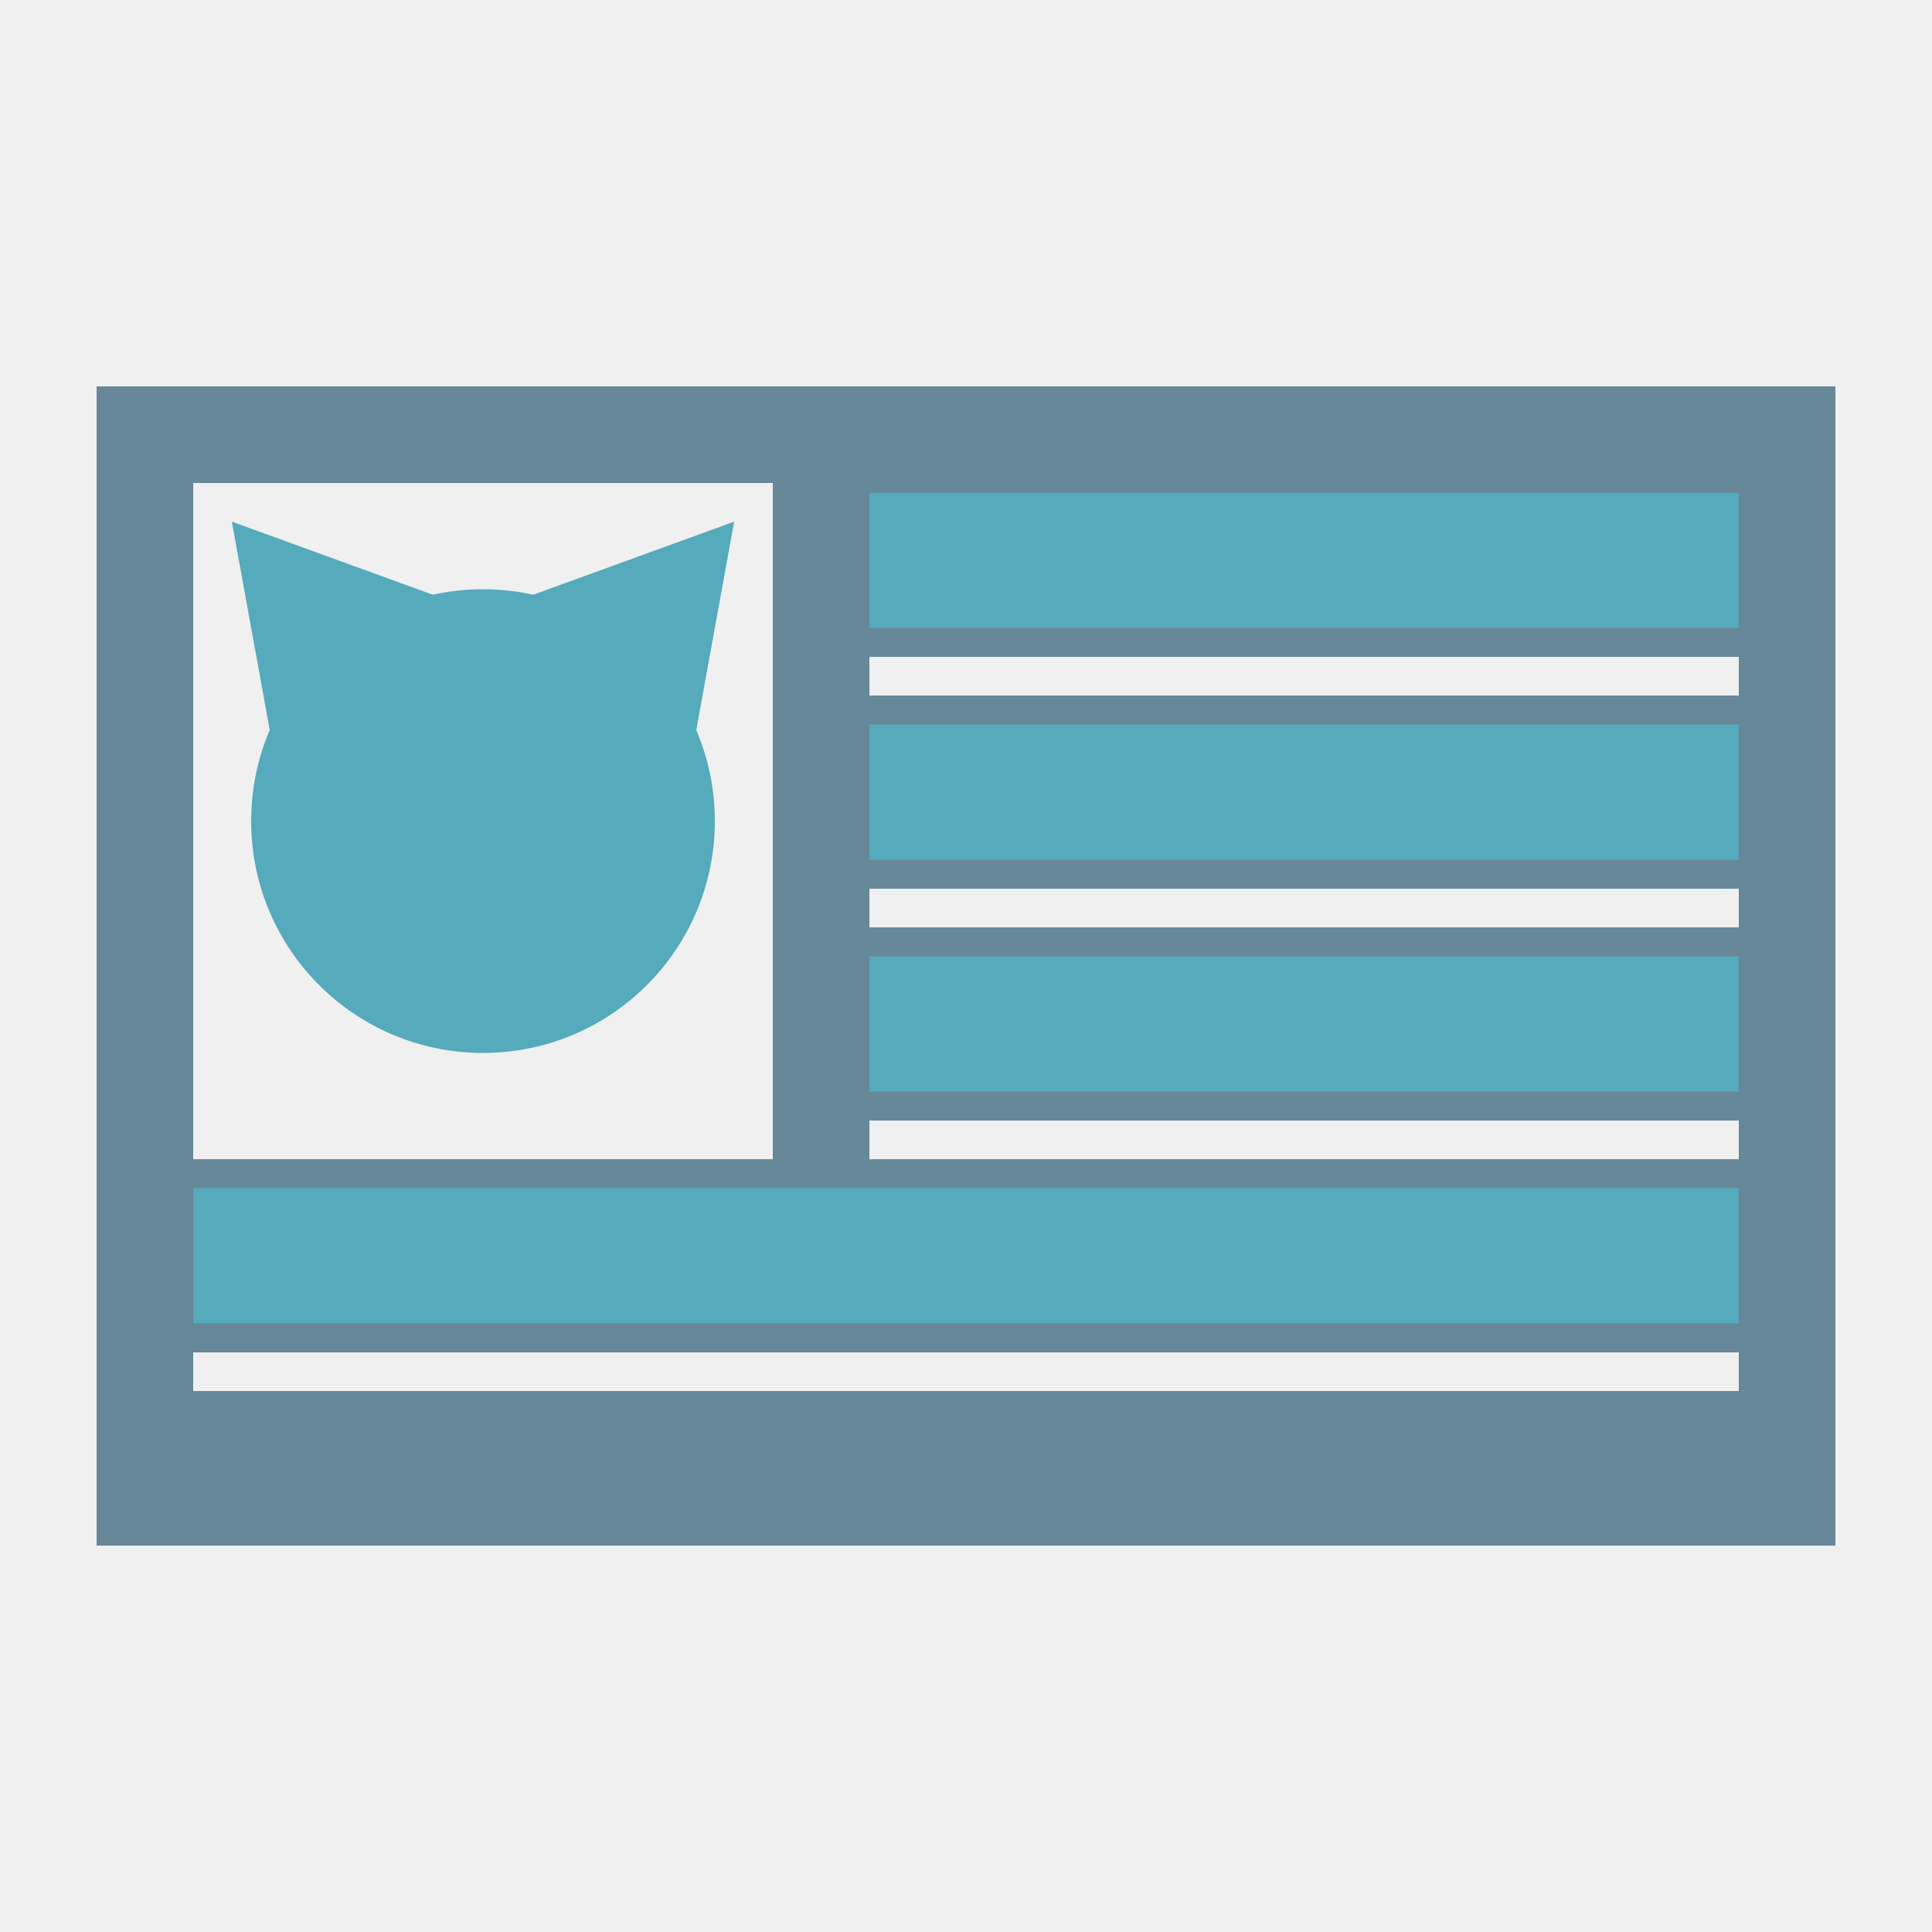
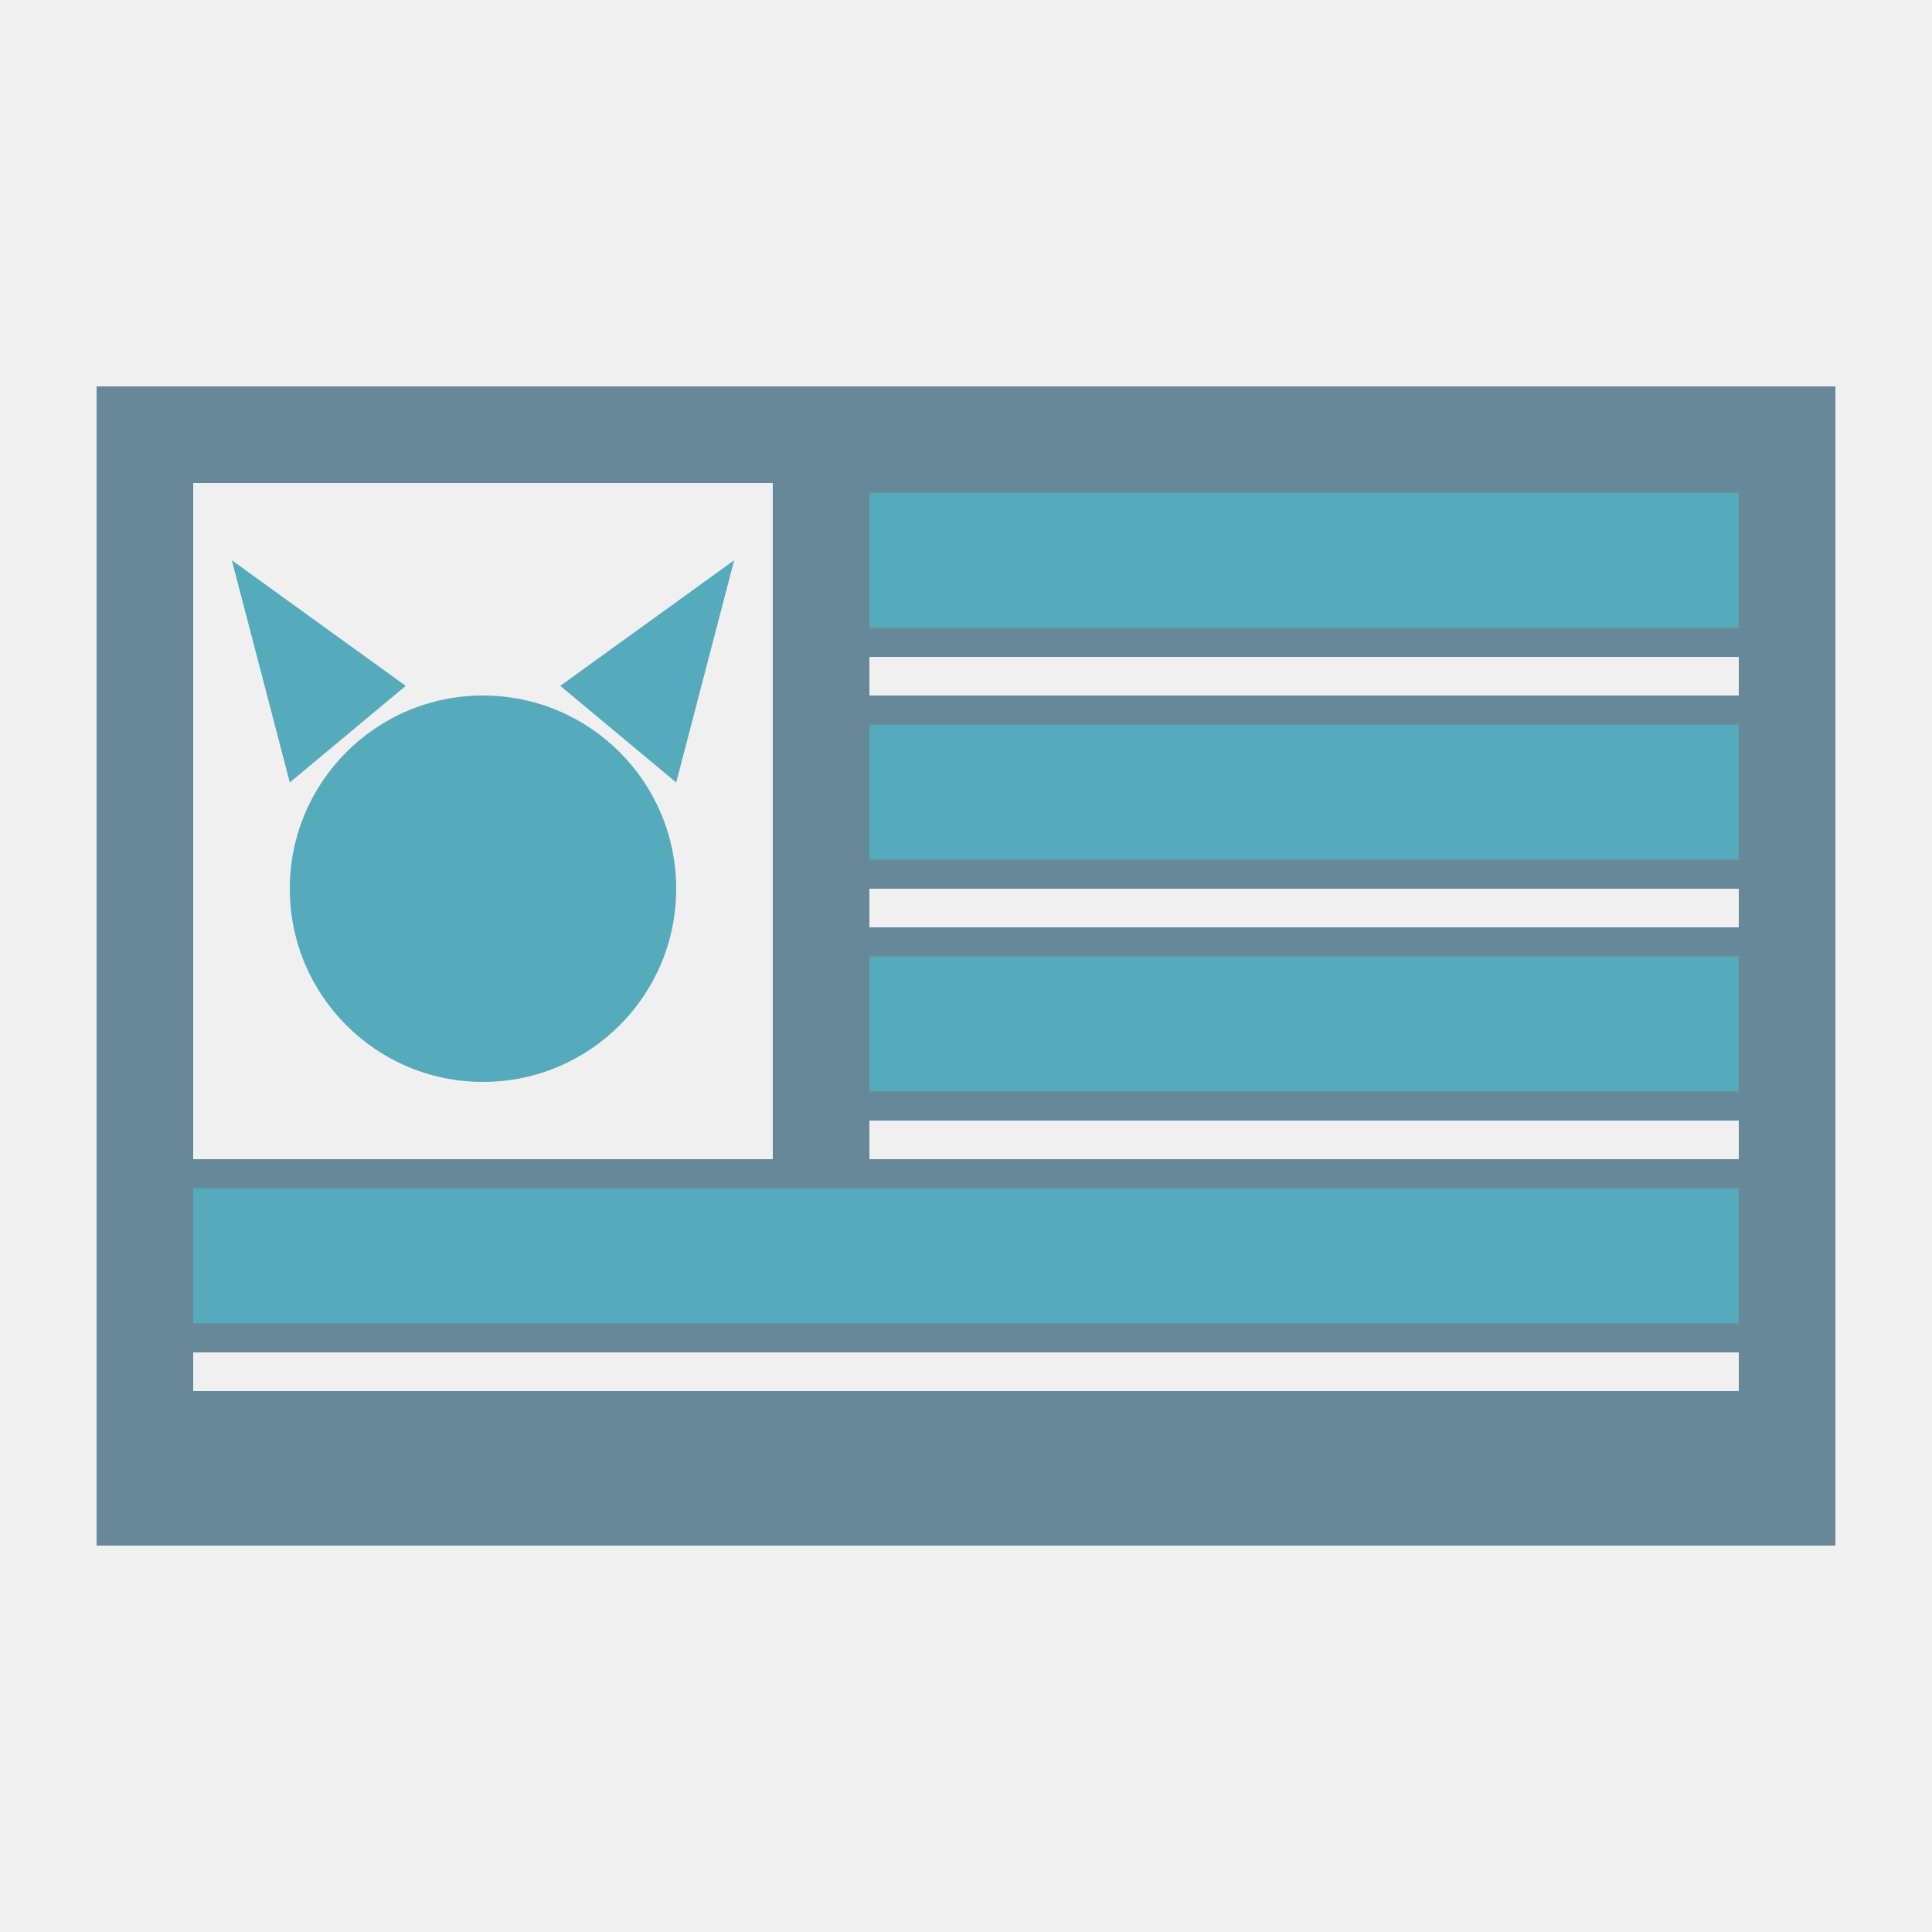
<svg xmlns="http://www.w3.org/2000/svg" class="icon icon-profile" viewBox="0 0 100 100">
  <defs>
-     <mask id="icon-profile-mask-fields">
+     <mask id="icon-mask-fields">
      <rect x="5" y="20" width="90" height="60" fill="white" />
      <rect x="10" y="25" width="30" height="35" fill="black" />
      <line x1="45" y1="35" x2="90" y2="35" stroke="black" stroke-width="2" />
      <line x1="45" y1="47" x2="90" y2="47" stroke="black" stroke-width="2" />
      <line x1="45" y1="59" x2="90" y2="59" stroke="black" stroke-width="2" />
      <line x1="10" y1="71" x2="90" y2="71" stroke="black" stroke-width="2" />
    </mask>
  </defs>
-   <g class="icon-main" color="#689">
-     <rect x="5" y="20" width="90" height="60" fill="currentColor" mask="url(#icon-profile-mask-fields)" />
+   <g class="icon-primary" color="#689">
+     <rect x="5" y="20" width="90" height="60" fill="currentColor" mask="url(#icon-mask-fields)" />
  </g>
-   <g class="icon-secondary" color="#5ab">
-     <circle cx="25" cy="42.5" r="12" fill="currentColor" />
-     <polygon points="             14, 38             12, 27             23, 31         " fill="currentColor" />
-     <polygon points="             36, 38             38, 27             27, 31         " fill="currentColor" />
+   <g class="icon-secondary icon-hover" color="#5ab" transform="translate(-25,-4) ">
+     <circle cx="50" cy="50" r="10" fill="currentColor" />
+     <polygon points="             40, 44.5             37, 33             46, 39.5         " fill="currentColor" />
+     <polygon points="             60, 44.5             63, 33             54, 39.5         " fill="currentColor" />
+   </g>
+   <g class="icon-secondary icon-hover" color="#5ab">
    <line x1="45" y1="29" x2="90" y2="29" stroke="currentColor" stroke-width="7" />
    <line x1="45" y1="41" x2="90" y2="41" stroke="currentColor" stroke-width="7" />
    <line x1="45" y1="53" x2="90" y2="53" stroke="currentColor" stroke-width="7" />
    <line x1="10" y1="65" x2="90" y2="65" stroke="currentColor" stroke-width="7" />
  </g>
</svg>
